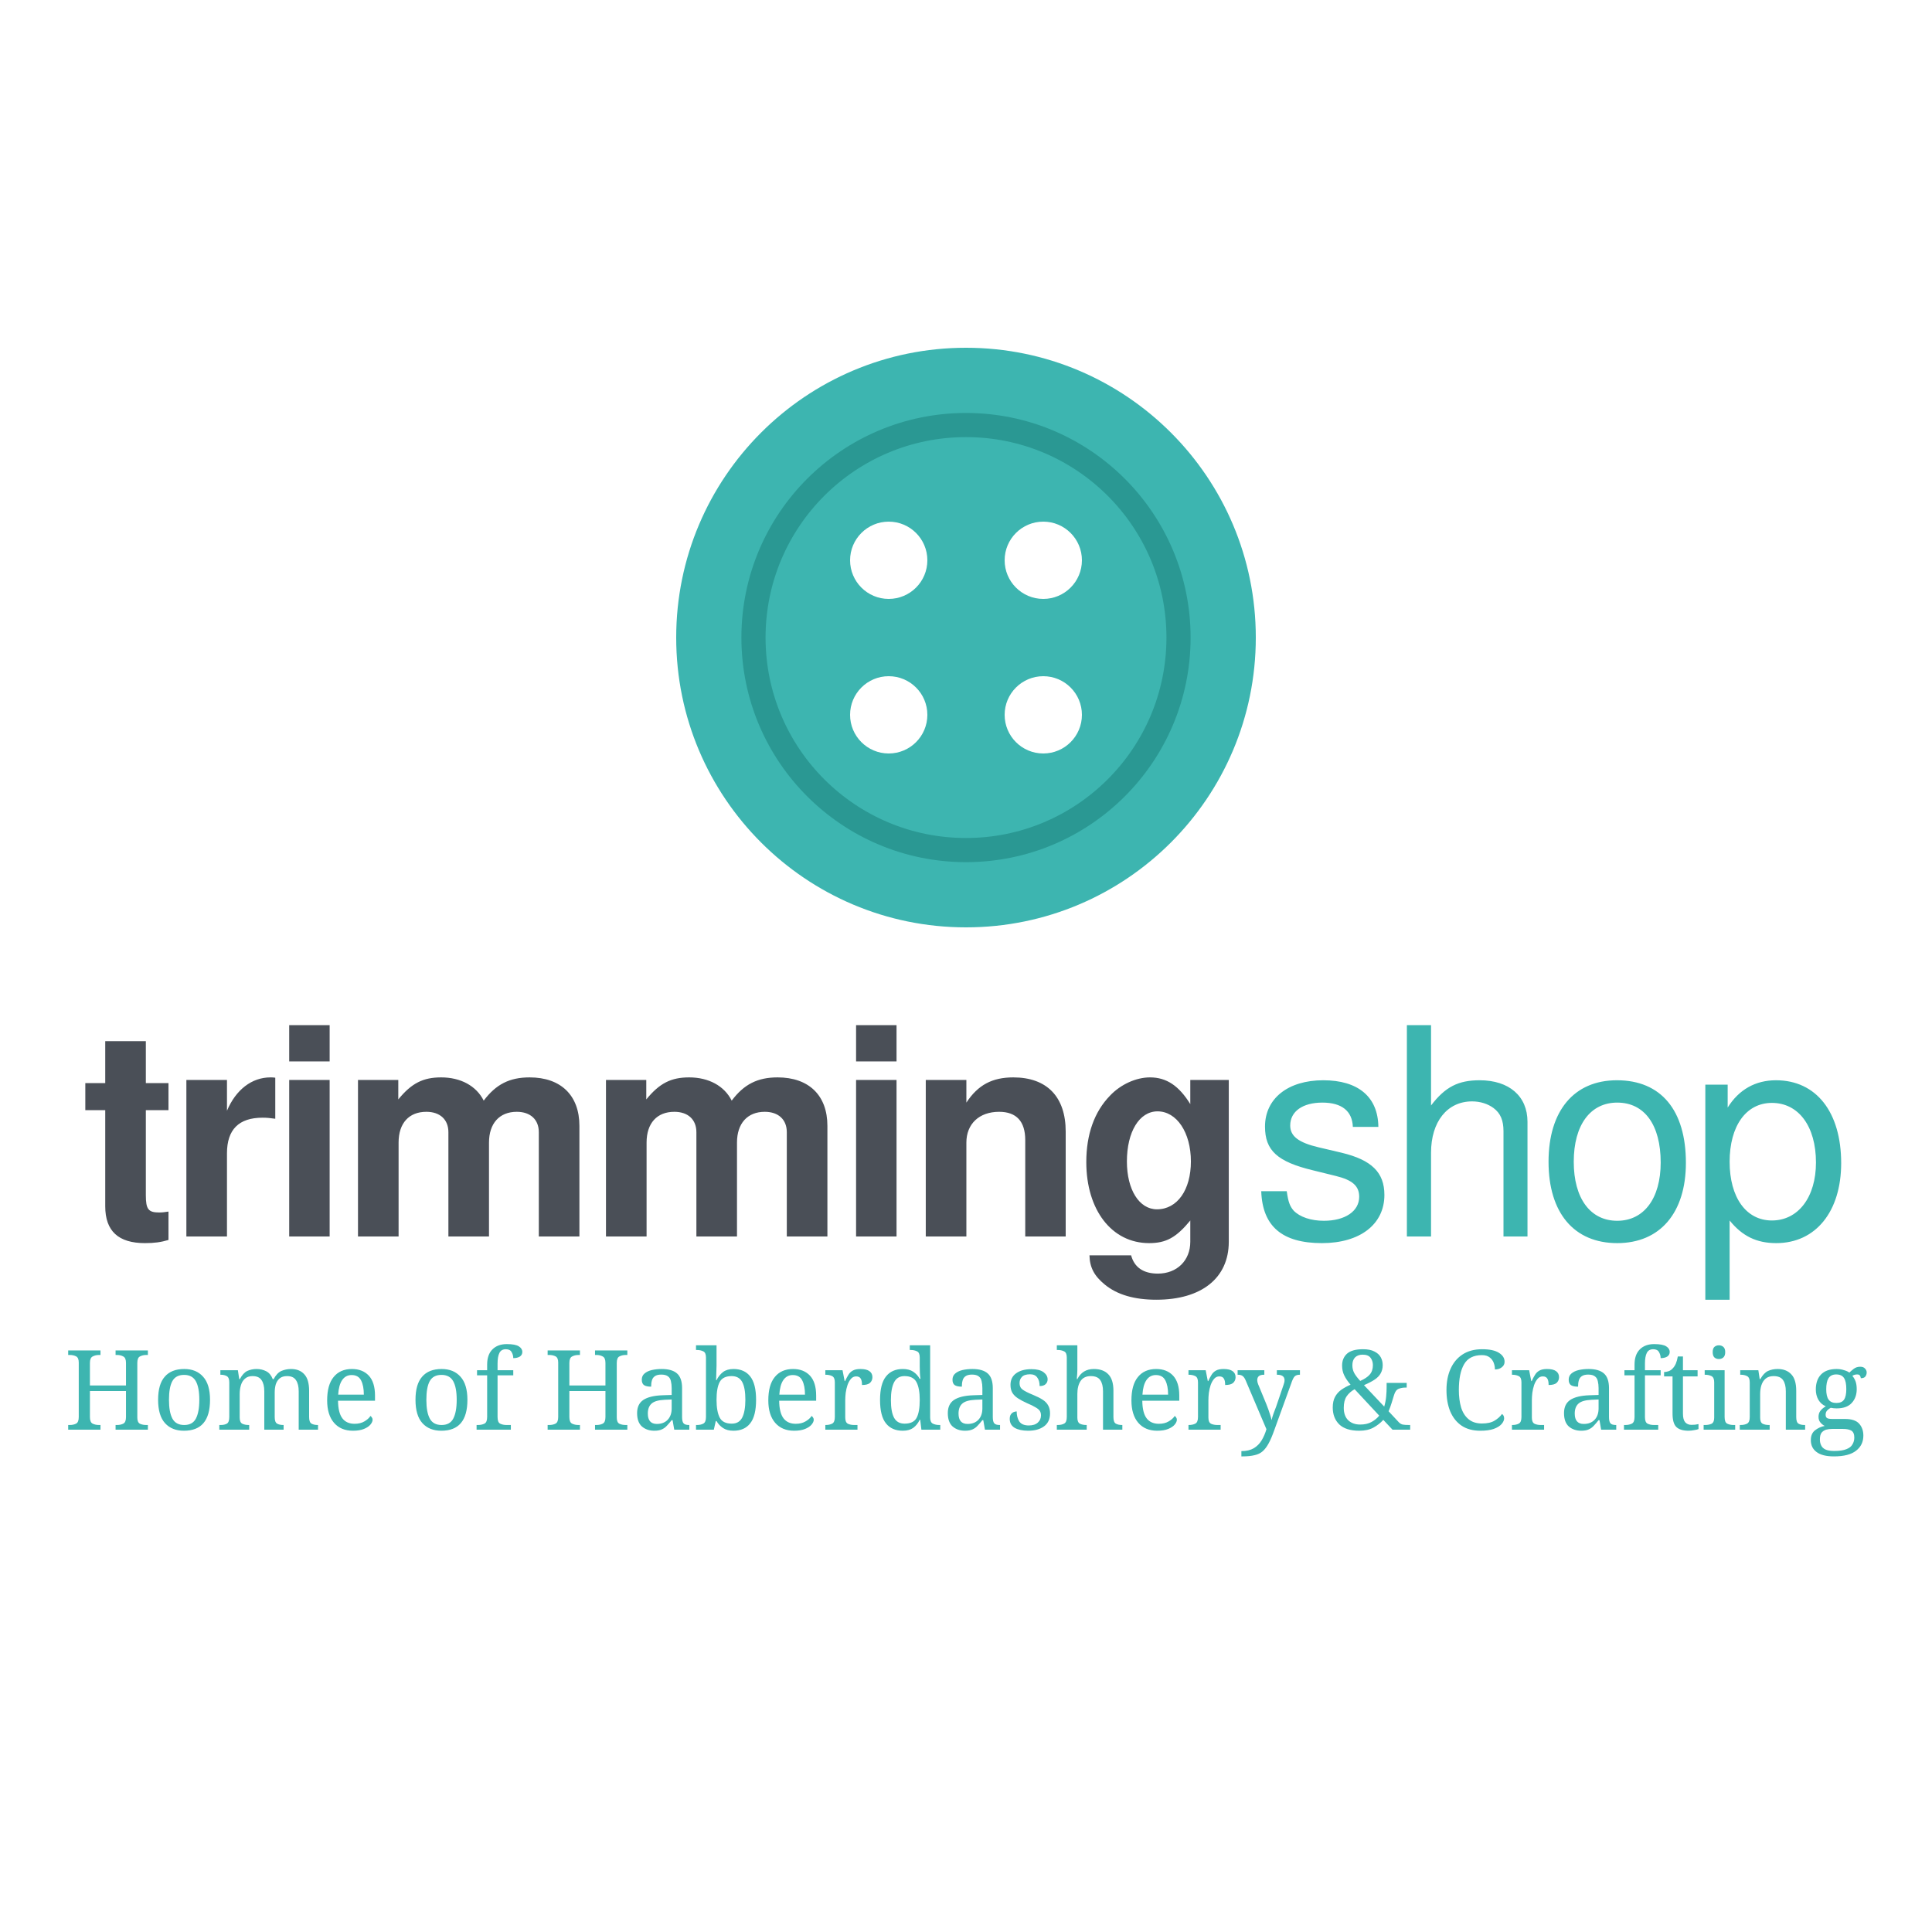
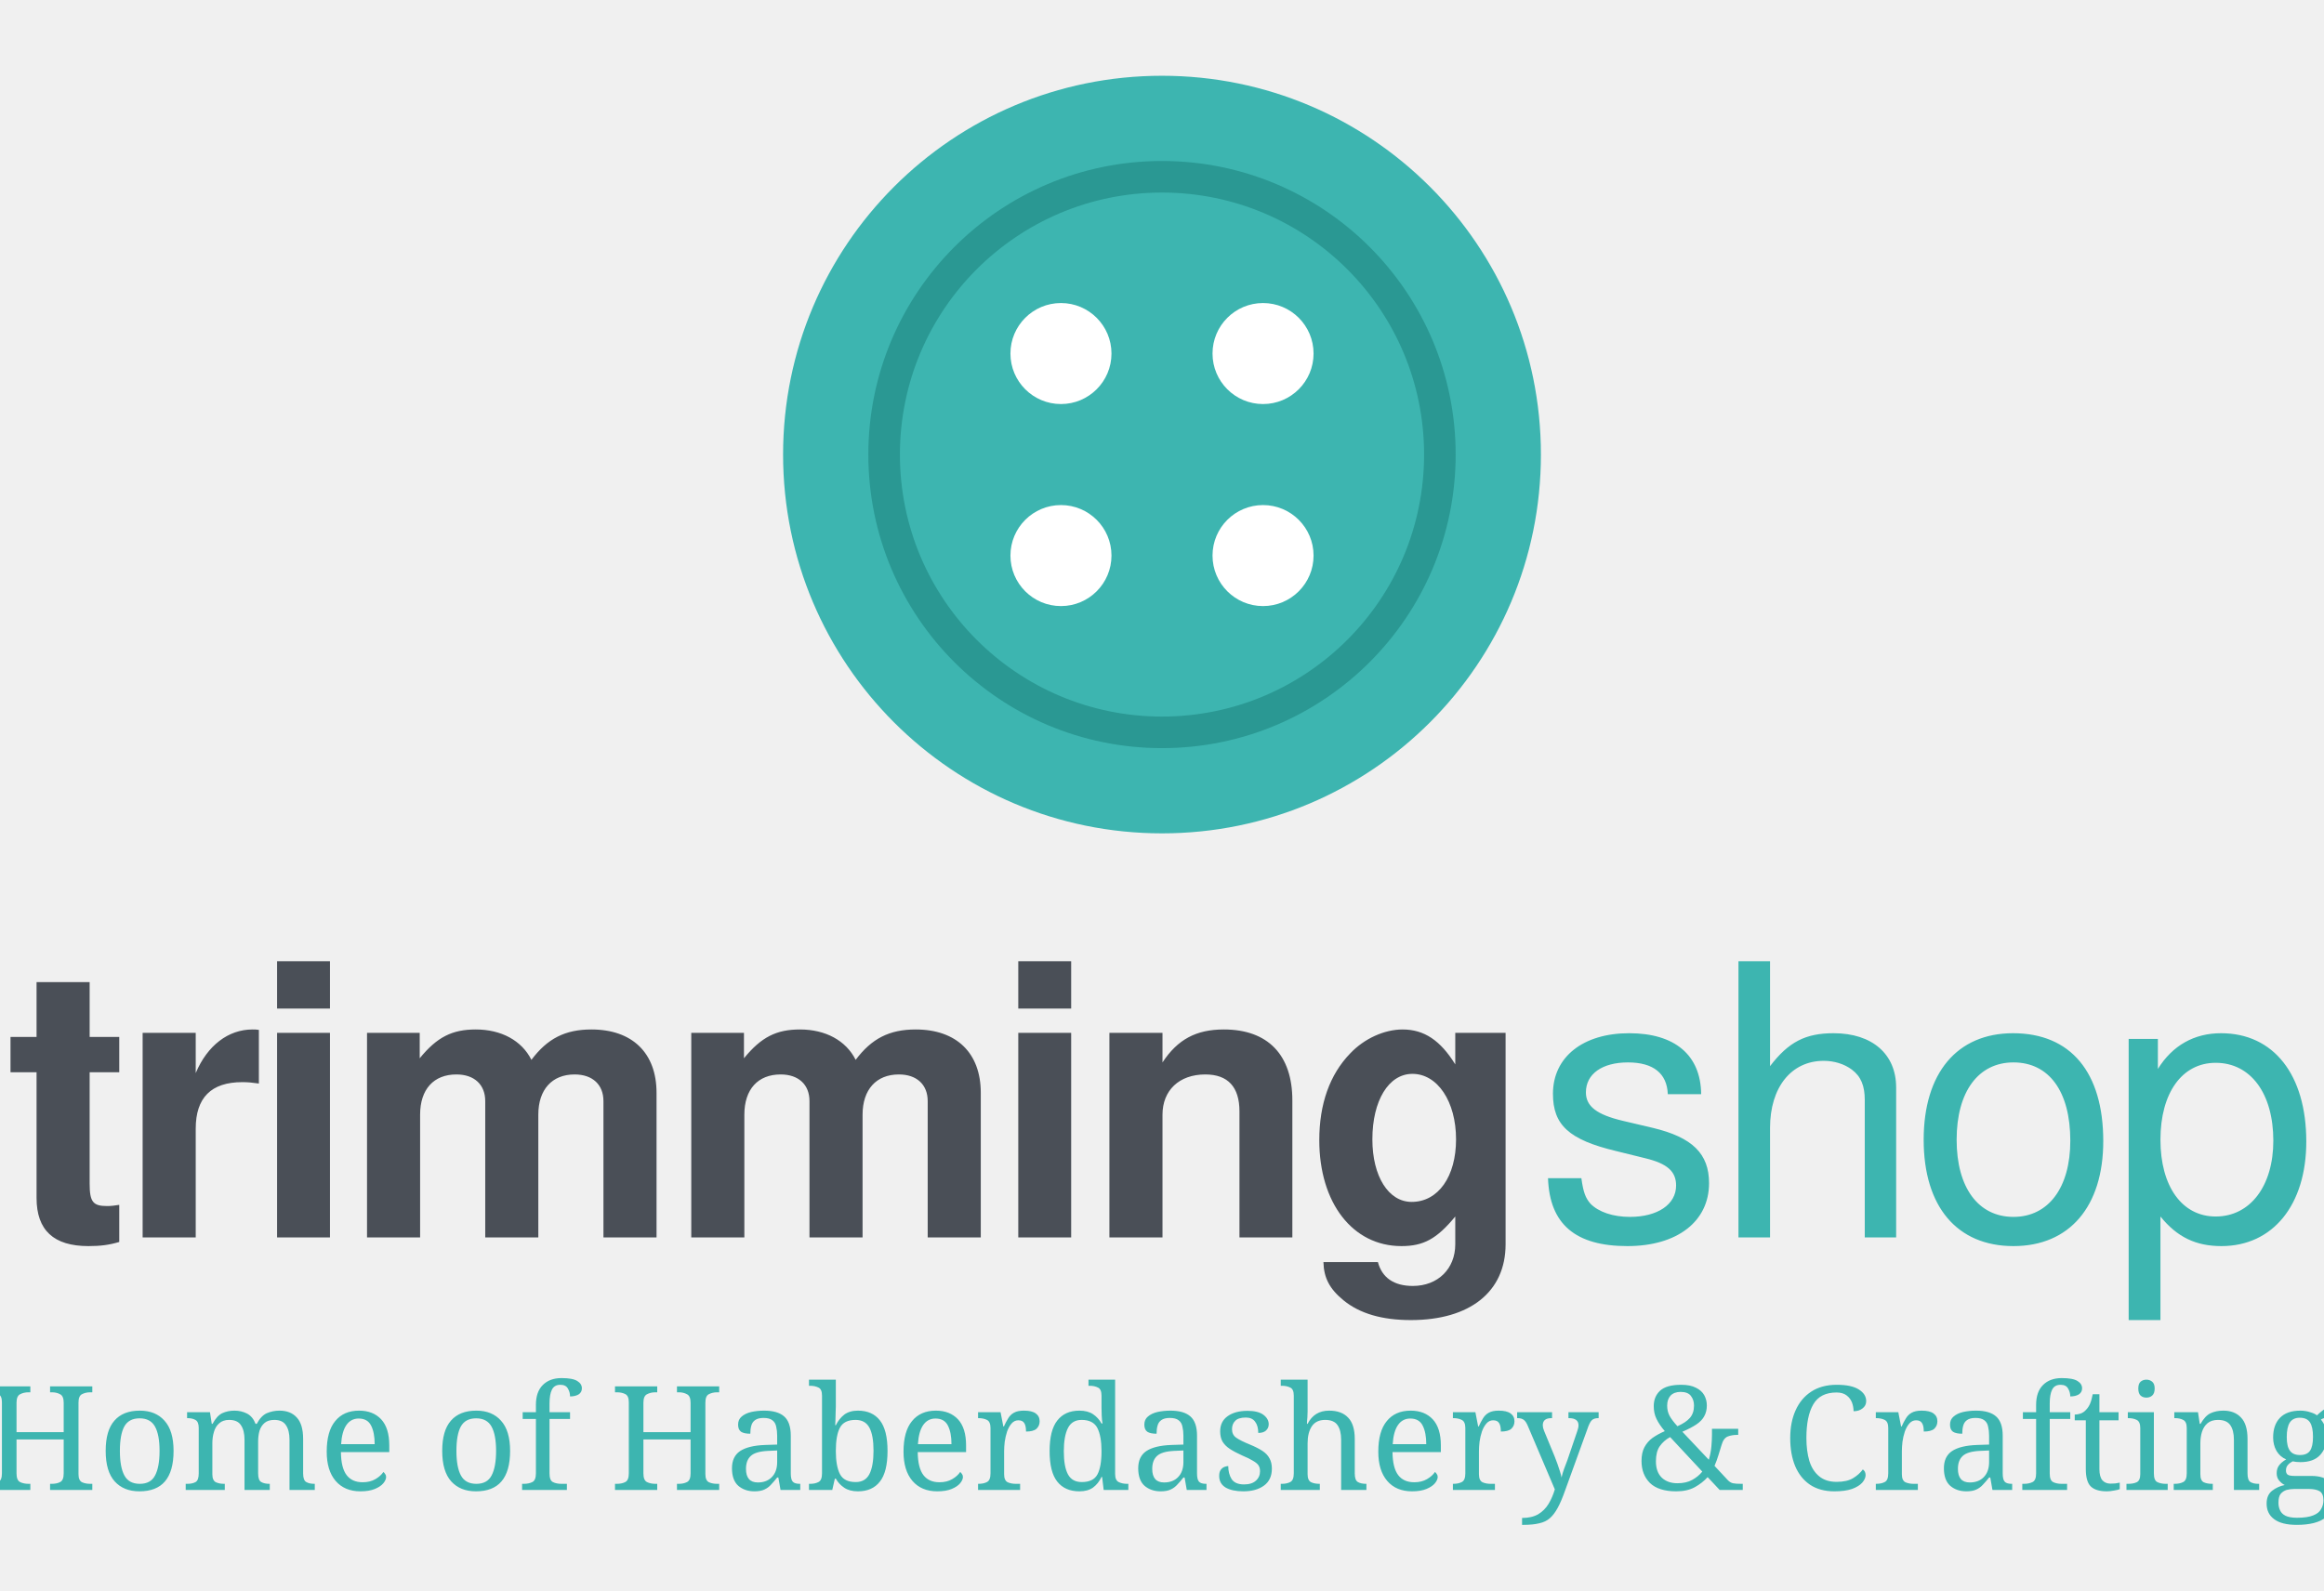
- <svg xmlns="http://www.w3.org/2000/svg" viewBox="0 0 200 200">
-   <rect width="200" height="200" fill="#fff" />
+ <svg xmlns="http://www.w3.org/2000/svg" viewBox="8 30 184 126">
  <circle cx="100" cy="66" r="30" fill="#3DB5B0" />
  <circle cx="100" cy="66" r="22" fill="none" stroke="#2A9893" stroke-width="2.5" />
  <g fill="#fff">
    <circle cx="92" cy="58" r="4" />
    <circle cx="108" cy="58" r="4" />
    <circle cx="92" cy="74" r="4" />
    <circle cx="108" cy="74" r="4" />
  </g>
  <text x="100" y="128" text-anchor="middle" font-family="Helvetica,Arial,sans-serif" font-size="30" font-weight="700" fill="#4A4F57" letter-spacing="-1">trimming<tspan fill="#3DB5B0" font-weight="400">shop</tspan>
  </text>
  <text x="100" y="148" text-anchor="middle" font-family="Georgia,serif" font-size="11.5" fill="#3DB5B0">Home of Haberdashery &amp; Crafting</text>
</svg>
